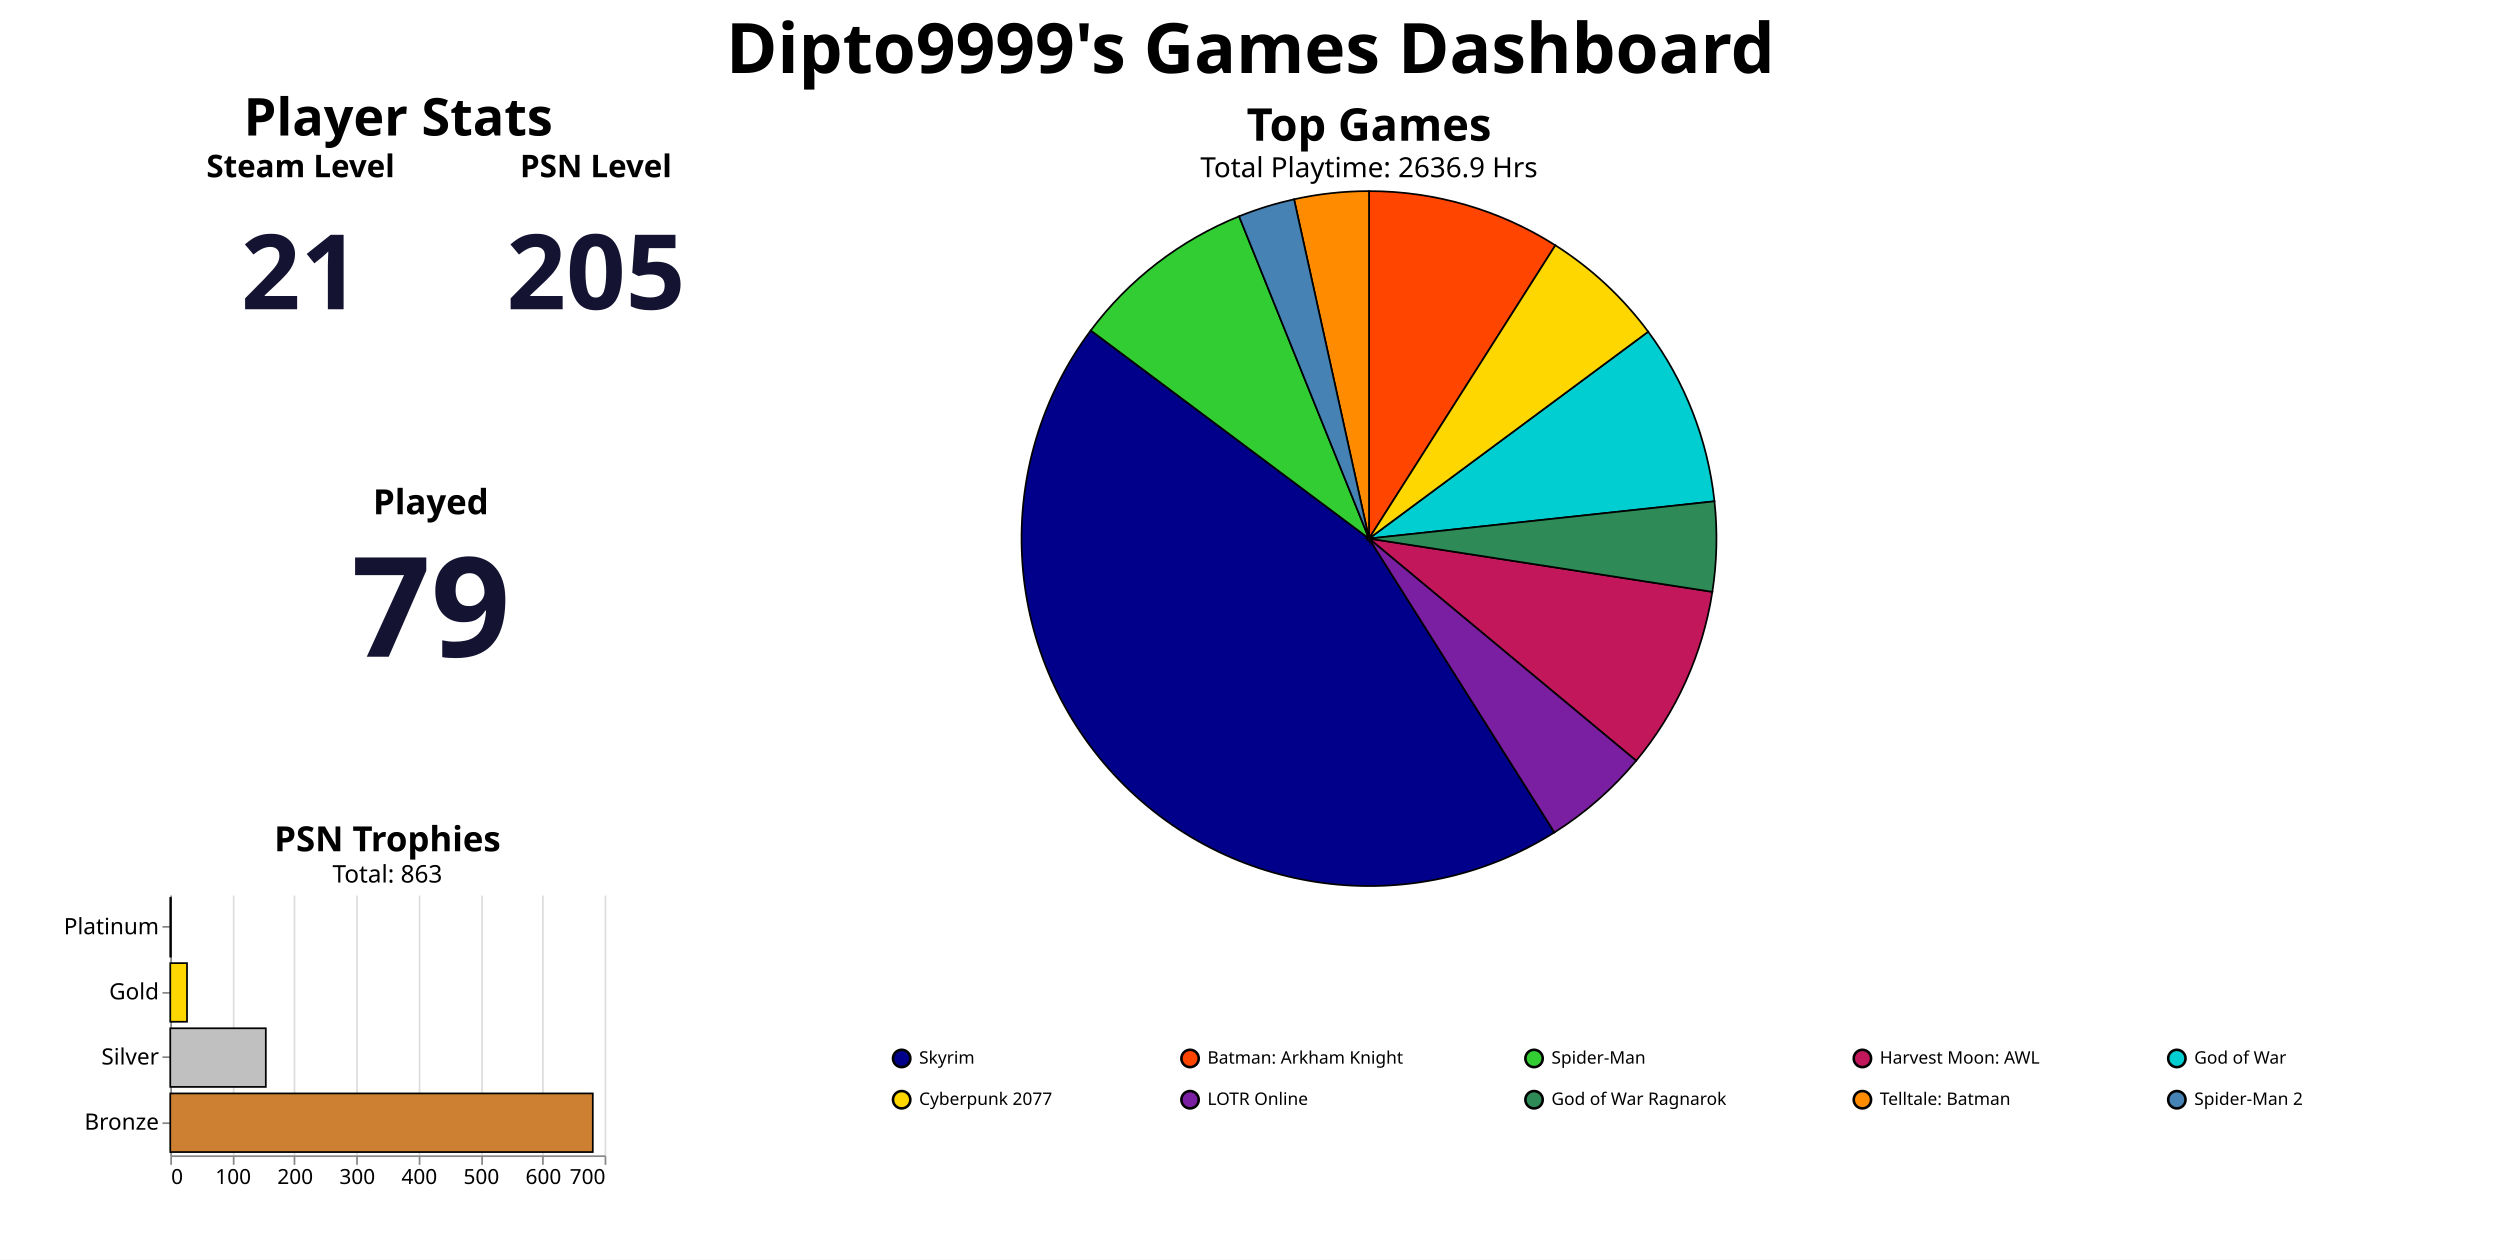
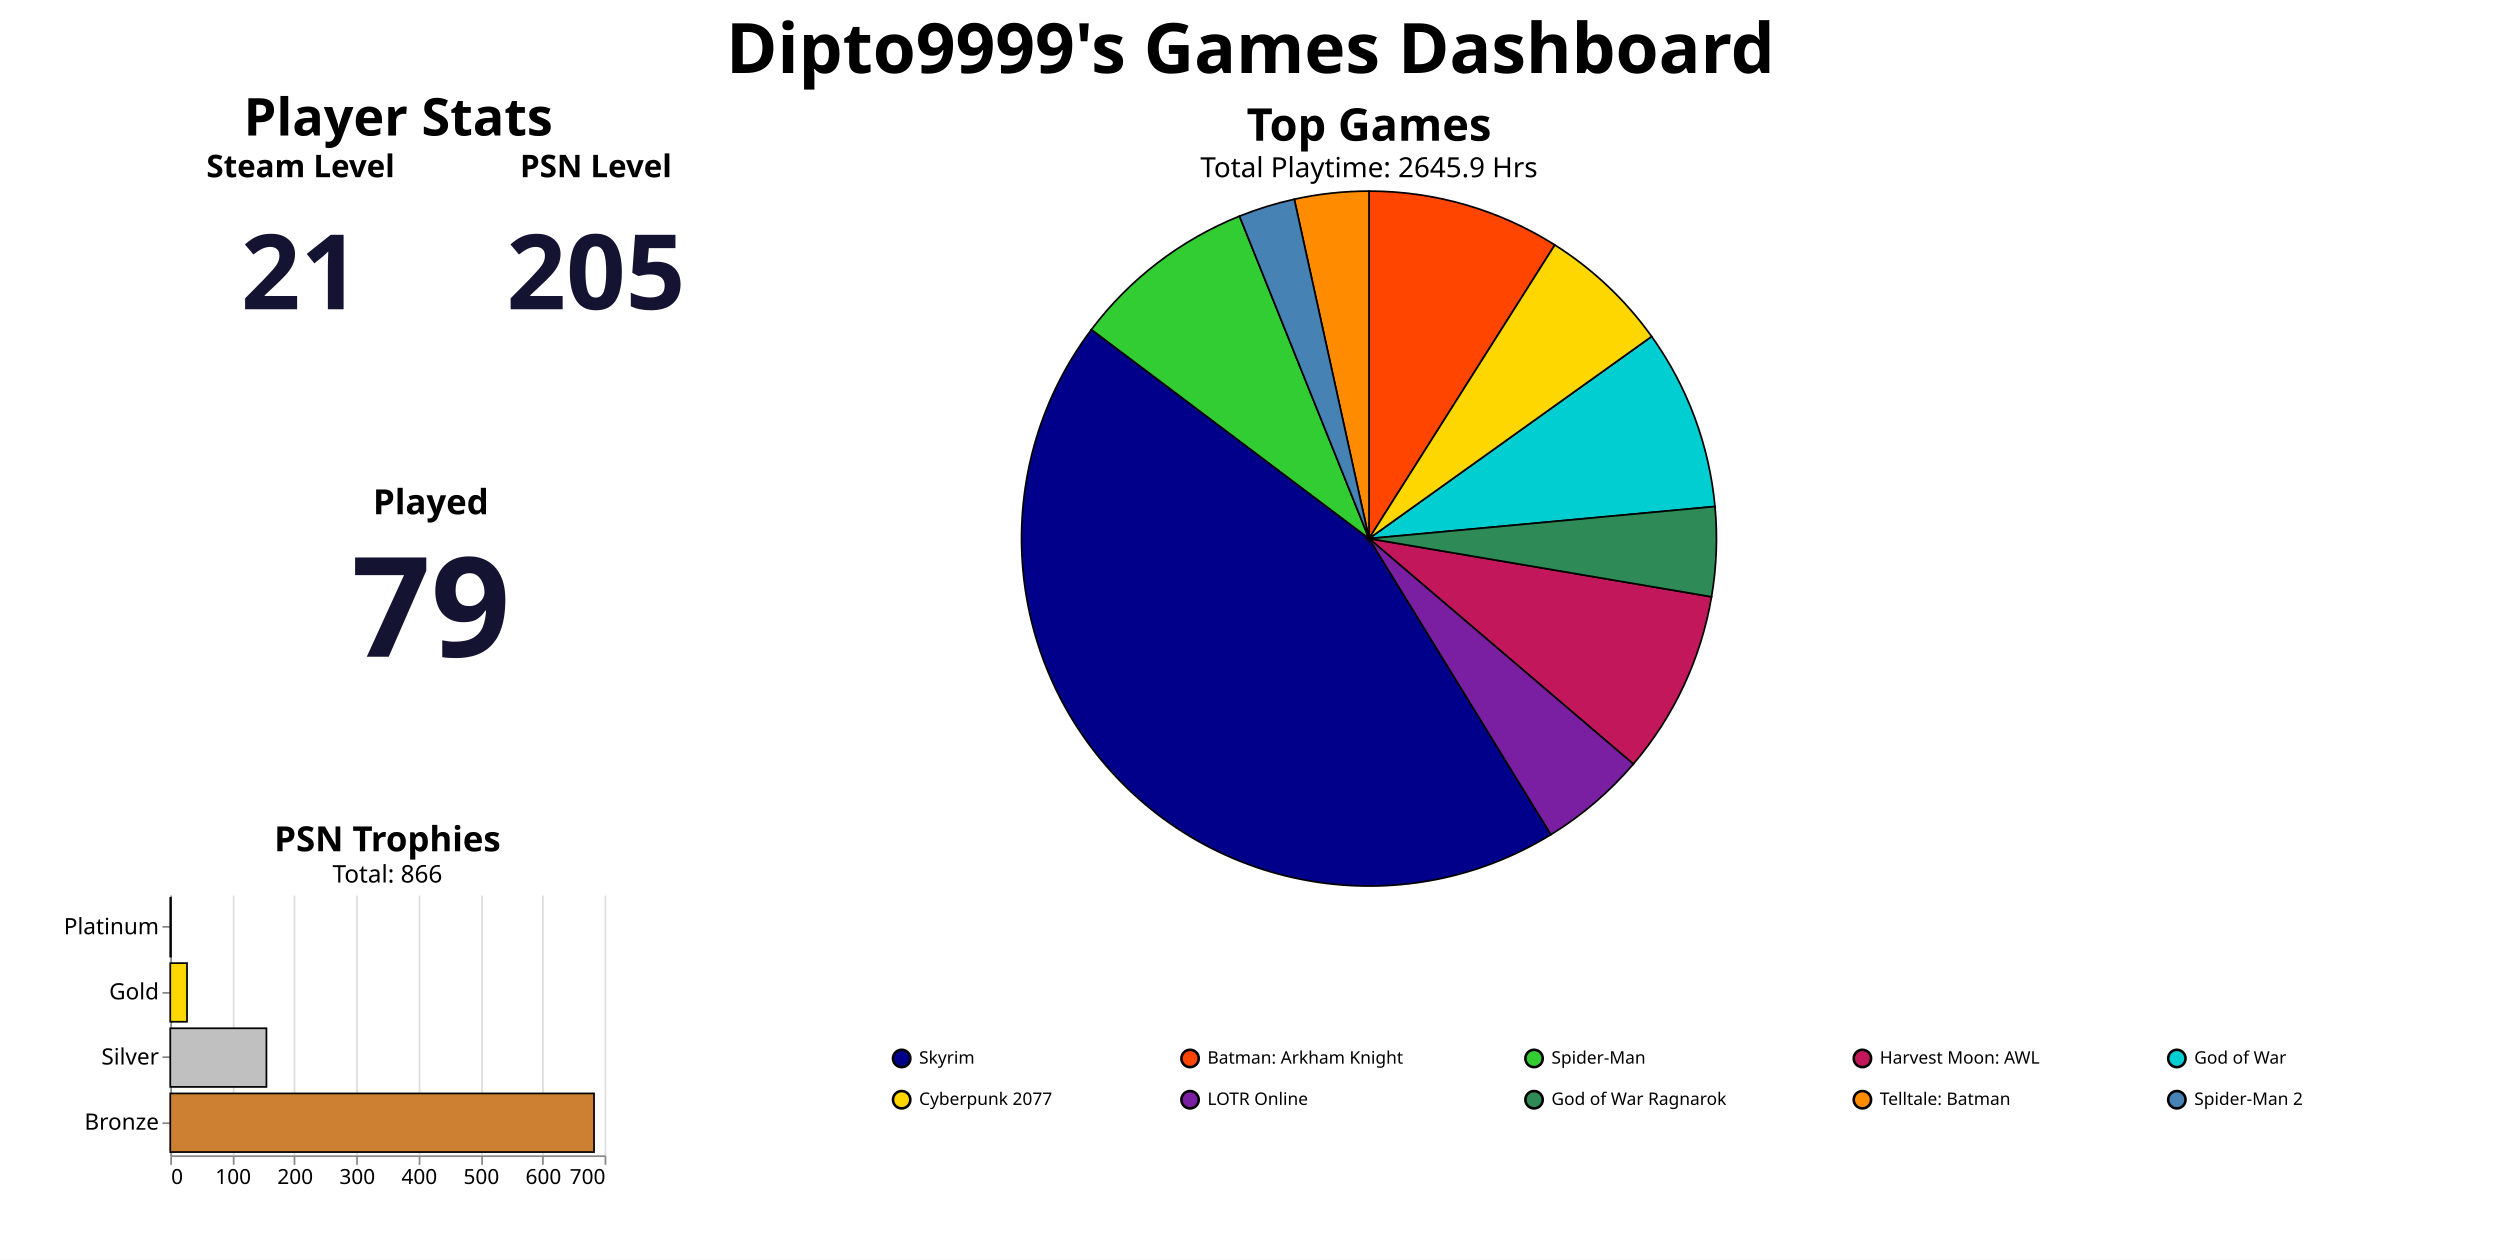
<svg xmlns="http://www.w3.org/2000/svg" version="1.1" class="marks" width="1439" height="725" viewBox="0 0 1439 725">
  <rect width="1439" height="725" fill="white" />
  <g fill="none" stroke-miterlimit="10" transform="translate(98,110)">
    <g class="mark-group role-frame root" role="graphics-object" aria-roledescription="group mark container">
      <g transform="translate(0,0)">
        <path class="background" aria-hidden="true" d="M0,0h0v0h0Z" />
        <g>
          <g class="mark-group role-scope concat_0_group" role="graphics-object" aria-roledescription="group mark container">
            <g transform="translate(0,0)">
              <path class="background" aria-hidden="true" d="M0,0h0v0h0Z" />
              <g>
                <g class="mark-group role-scope concat_0_concat_0_group" role="graphics-object" aria-roledescription="group mark container">
                  <g transform="translate(0,0)">
                    <path class="background" aria-hidden="true" d="M0,0h0v0h0Z" />
                    <g>
                      <g class="mark-group role-scope concat_0_concat_0_concat_0_group" role="graphics-object" aria-roledescription="group mark container">
                        <g transform="translate(0,0)">
                          <path class="background" aria-hidden="true" d="M0,0h150v150h-150Z" stroke="#ddd" stroke-opacity="0" stroke-width="1.5" />
                          <g>
                            <g class="mark-text role-mark concat_0_concat_0_concat_0_marks" role="graphics-object" aria-roledescription="text mark container">
                              <text aria-label="Metric: Steam Level; Value: 21" role="graphics-symbol" aria-roledescription="text mark" text-anchor="middle" transform="translate(75,68)" font-family="sans-serif" font-size="60px" font-weight="bold" fill="#141331">21</text>
                            </g>
                            <g class="mark-group role-title">
                              <g transform="translate(75,-22)">
                                <path class="background" aria-hidden="true" d="M0,0h0v0h0Z" pointer-events="none" />
                                <g>
                                  <g class="mark-text role-title-text" role="graphics-symbol" aria-roledescription="title" aria-label="Title text 'Steam Level'" pointer-events="none">
                                    <text text-anchor="middle" transform="translate(0,14)" font-family="sans-serif" font-size="18px" font-weight="bold" fill="#000" opacity="1">Steam Level</text>
                                  </g>
                                </g>
                                <path class="foreground" aria-hidden="true" d="" pointer-events="none" display="none" />
                              </g>
                            </g>
                          </g>
                          <path class="foreground" aria-hidden="true" d="" display="none" />
                        </g>
                      </g>
                      <g class="mark-group role-scope concat_0_concat_0_concat_1_group" role="graphics-object" aria-roledescription="group mark container">
                        <g transform="translate(170,0)">
                          <path class="background" aria-hidden="true" d="M0,0h150v150h-150Z" stroke="#ddd" stroke-opacity="0" stroke-width="1.5" />
                          <g>
                            <g class="mark-text role-mark concat_0_concat_0_concat_1_marks" role="graphics-object" aria-roledescription="text mark container">
                              <text aria-label="Metric: PSN Level; Value: 205" role="graphics-symbol" aria-roledescription="text mark" text-anchor="middle" transform="translate(75,68)" font-family="sans-serif" font-size="60px" font-weight="bold" fill="#141331">205</text>
                            </g>
                            <g class="mark-group role-title">
                              <g transform="translate(75,-22)">
                                <path class="background" aria-hidden="true" d="M0,0h0v0h0Z" pointer-events="none" />
                                <g>
                                  <g class="mark-text role-title-text" role="graphics-symbol" aria-roledescription="title" aria-label="Title text 'PSN Level'" pointer-events="none">
                                    <text text-anchor="middle" transform="translate(0,14)" font-family="sans-serif" font-size="18px" font-weight="bold" fill="#000" opacity="1">PSN Level</text>
                                  </g>
                                </g>
                                <path class="foreground" aria-hidden="true" d="" pointer-events="none" display="none" />
                              </g>
                            </g>
                          </g>
                          <path class="foreground" aria-hidden="true" d="" display="none" />
                        </g>
                      </g>
                    </g>
                    <path class="foreground" aria-hidden="true" d="" display="none" />
                  </g>
                </g>
                <g class="mark-group role-scope concat_0_concat_1_group" role="graphics-object" aria-roledescription="group mark container">
                  <g transform="translate(0,194)">
                    <path class="background" aria-hidden="true" d="M0,0h300v150h-300Z" stroke="#ddd" stroke-opacity="0" stroke-width="1.5" />
                    <g>
                      <g class="mark-text role-mark concat_0_concat_1_marks" role="graphics-object" aria-roledescription="text mark container">
                        <text aria-label="Metric: Played; Value: 79" role="graphics-symbol" aria-roledescription="text mark" text-anchor="middle" transform="translate(150,74)" font-family="sans-serif" font-size="80px" font-weight="bold" fill="#141331">79</text>
                      </g>
                      <g class="mark-group role-title">
                        <g transform="translate(150,-24)">
                          <path class="background" aria-hidden="true" d="M0,0h0v0h0Z" pointer-events="none" />
                          <g>
                            <g class="mark-text role-title-text" role="graphics-symbol" aria-roledescription="title" aria-label="Title text 'Played'" pointer-events="none">
                              <text text-anchor="middle" transform="translate(0,16)" font-family="sans-serif" font-size="20px" font-weight="bold" fill="#000" opacity="1">Played</text>
                            </g>
                          </g>
                          <path class="foreground" aria-hidden="true" d="" pointer-events="none" display="none" />
                        </g>
                      </g>
                    </g>
                    <path class="foreground" aria-hidden="true" d="" display="none" />
                  </g>
                </g>
                <g class="mark-group role-scope concat_0_concat_2_group" role="graphics-object" aria-roledescription="group mark container">
                  <g transform="translate(0,405)">
                    <path class="background" aria-hidden="true" d="M0,0h250v150h-250Z" stroke="#ddd" stroke-opacity="0" stroke-width="1.5" />
                    <g>
                      <g class="mark-group role-axis" aria-hidden="true">
                        <g transform="translate(0.5,150.5)">
                          <path class="background" aria-hidden="true" d="M0,0h0v0h0Z" pointer-events="none" />
                          <g>
                            <g class="mark-rule role-axis-grid" pointer-events="none">
                              <line transform="translate(0,0)" x2="0" y2="-150" stroke="#ddd" stroke-width="1" opacity="1" />
                              <line transform="translate(36,0)" x2="0" y2="-150" stroke="#ddd" stroke-width="1" opacity="1" />
                              <line transform="translate(71,0)" x2="0" y2="-150" stroke="#ddd" stroke-width="1" opacity="1" />
                              <line transform="translate(107,0)" x2="0" y2="-150" stroke="#ddd" stroke-width="1" opacity="1" />
                              <line transform="translate(143,0)" x2="0" y2="-150" stroke="#ddd" stroke-width="1" opacity="1" />
                              <line transform="translate(179,0)" x2="0" y2="-150" stroke="#ddd" stroke-width="1" opacity="1" />
                              <line transform="translate(214,0)" x2="0" y2="-150" stroke="#ddd" stroke-width="1" opacity="1" />
                              <line transform="translate(250,0)" x2="0" y2="-150" stroke="#ddd" stroke-width="1" opacity="1" />
                            </g>
                          </g>
                          <path class="foreground" aria-hidden="true" d="" pointer-events="none" display="none" />
                        </g>
                      </g>
                      <g class="mark-group role-axis" role="graphics-symbol" aria-roledescription="axis" aria-label="X-axis for a linear scale with values from 0 to 700">
                        <g transform="translate(0.5,150.5)">
                          <path class="background" aria-hidden="true" d="M0,0h0v0h0Z" pointer-events="none" />
                          <g>
                            <g class="mark-rule role-axis-tick" pointer-events="none">
                              <line transform="translate(0,0)" x2="0" y2="5" stroke="#888" stroke-width="1" opacity="1" />
                              <line transform="translate(36,0)" x2="0" y2="5" stroke="#888" stroke-width="1" opacity="1" />
                              <line transform="translate(71,0)" x2="0" y2="5" stroke="#888" stroke-width="1" opacity="1" />
                              <line transform="translate(107,0)" x2="0" y2="5" stroke="#888" stroke-width="1" opacity="1" />
                              <line transform="translate(143,0)" x2="0" y2="5" stroke="#888" stroke-width="1" opacity="1" />
                              <line transform="translate(179,0)" x2="0" y2="5" stroke="#888" stroke-width="1" opacity="1" />
                              <line transform="translate(214,0)" x2="0" y2="5" stroke="#888" stroke-width="1" opacity="1" />
                              <line transform="translate(250,0)" x2="0" y2="5" stroke="#888" stroke-width="1" opacity="1" />
                            </g>
                            <g class="mark-text role-axis-label" pointer-events="none">
                              <text text-anchor="start" transform="translate(0,16)" font-family="sans-serif" font-size="12px" fill="#000" opacity="1">0</text>
                              <text text-anchor="middle" transform="translate(35.71429,16)" font-family="sans-serif" font-size="12px" fill="#000" opacity="1">100</text>
                              <text text-anchor="middle" transform="translate(71.42857,16)" font-family="sans-serif" font-size="12px" fill="#000" opacity="1">200</text>
                              <text text-anchor="middle" transform="translate(107.1429,16)" font-family="sans-serif" font-size="12px" fill="#000" opacity="1">300</text>
                              <text text-anchor="middle" transform="translate(142.8571,16)" font-family="sans-serif" font-size="12px" fill="#000" opacity="1">400</text>
                              <text text-anchor="middle" transform="translate(178.5714,16)" font-family="sans-serif" font-size="12px" fill="#000" opacity="1">500</text>
                              <text text-anchor="middle" transform="translate(214.2857,16)" font-family="sans-serif" font-size="12px" fill="#000" opacity="1">600</text>
                              <text text-anchor="end" transform="translate(250,16)" font-family="sans-serif" font-size="12px" fill="#000" opacity="1">700</text>
                            </g>
                            <g class="mark-rule role-axis-domain" pointer-events="none">
                              <line transform="translate(0,0)" x2="250" y2="0" stroke="#888" stroke-width="1" opacity="1" />
                            </g>
                          </g>
                          <path class="foreground" aria-hidden="true" d="" pointer-events="none" display="none" />
                        </g>
                      </g>
                      <g class="mark-group role-axis" role="graphics-symbol" aria-roledescription="axis" aria-label="Y-axis for a discrete scale with 4 values: Platinum, Gold, Silver, Bronze">
                        <g transform="translate(0.5,0.5)">
                          <path class="background" aria-hidden="true" d="M0,0h0v0h0Z" pointer-events="none" />
                          <g>
                            <g class="mark-rule role-axis-tick" pointer-events="none">
                              <line transform="translate(0,18)" x2="-5" y2="0" stroke="#888" stroke-width="1" opacity="1" />
                              <line transform="translate(0,56)" x2="-5" y2="0" stroke="#888" stroke-width="1" opacity="1" />
                              <line transform="translate(0,93)" x2="-5" y2="0" stroke="#888" stroke-width="1" opacity="1" />
                              <line transform="translate(0,131)" x2="-5" y2="0" stroke="#888" stroke-width="1" opacity="1" />
                            </g>
                            <g class="mark-text role-axis-label" pointer-events="none">
                              <text text-anchor="end" transform="translate(-7,22.25)" font-family="sans-serif" font-size="13px" fill="#000" opacity="1">Platinum</text>
                              <text text-anchor="end" transform="translate(-7,59.75)" font-family="sans-serif" font-size="13px" fill="#000" opacity="1">Gold</text>
                              <text text-anchor="end" transform="translate(-7,97.25)" font-family="sans-serif" font-size="13px" fill="#000" opacity="1">Silver</text>
                              <text text-anchor="end" transform="translate(-7,134.75)" font-family="sans-serif" font-size="13px" fill="#000" opacity="1">Bronze</text>
                            </g>
                            <g class="mark-rule role-axis-domain" pointer-events="none">
                              <line transform="translate(0,0)" x2="0" y2="150" stroke="#888" stroke-width="1" opacity="1" />
                            </g>
                          </g>
                          <path class="foreground" aria-hidden="true" d="" pointer-events="none" display="none" />
                        </g>
                      </g>
                      <g class="mark-rect role-mark concat_0_concat_2_marks" role="graphics-object" aria-roledescription="rect mark container">
                        <path aria-label="count: 1; type: Platinum; Trophy: Platinum; Count: 1" role="graphics-symbol" aria-roledescription="bar" d="M0,1.875h0.357v33.75h-0.357Z" fill="#B9F2FF" stroke="black" stroke-width="1" />
                        <path aria-label="count: 27; type: Gold; Trophy: Gold; Count: 27" role="graphics-symbol" aria-roledescription="bar" d="M0,39.375h9.643v33.75h-9.643Z" fill="#FFD700" stroke="black" stroke-width="1" />
-                         <path aria-label="count: 154; type: Silver; Trophy: Silver; Count: 154" role="graphics-symbol" aria-roledescription="bar" d="M0,76.875h55v33.75h-55Z" fill="#C0C0C0" stroke="black" stroke-width="1" />
-                         <path aria-label="count: 681; type: Bronze; Trophy: Bronze; Count: 681" role="graphics-symbol" aria-roledescription="bar" d="M0,114.375h243.214v33.75h-243.214Z" fill="#CD7F32" stroke="black" stroke-width="1" />
+                         <path aria-label="count: 155; type: Silver; Trophy: Silver; Count: 155" role="graphics-symbol" aria-roledescription="bar" d="M0,76.875h55.357v33.75h-55.357Z" fill="#C0C0C0" stroke="black" stroke-width="1" />
+                         <path aria-label="count: 683; type: Bronze; Trophy: Bronze; Count: 683" role="graphics-symbol" aria-roledescription="bar" d="M0,114.375h243.929v33.75h-243.929Z" fill="#CD7F32" stroke="black" stroke-width="1" />
                      </g>
                      <g class="mark-group role-title">
                        <g transform="translate(125,-41)">
                          <path class="background" aria-hidden="true" d="M0,0h0v0h0Z" pointer-events="none" />
                          <g>
                            <g class="mark-text role-title-text" role="graphics-symbol" aria-roledescription="title" aria-label="Title text 'PSN Trophies'" pointer-events="none">
                              <text text-anchor="middle" transform="translate(0,16)" font-family="sans-serif" font-size="20px" font-weight="bold" fill="#000" opacity="1">PSN Trophies</text>
                            </g>
-                             <g class="mark-text role-title-subtitle" role="graphics-symbol" aria-roledescription="subtitle" aria-label="Subtitle text 'Total: 863'" pointer-events="none">
-                               <text text-anchor="middle" transform="translate(0,34)" font-family="sans-serif" font-size="14px" fill="#000" opacity="1">Total: 863</text>
+                             <g class="mark-text role-title-subtitle" role="graphics-symbol" aria-roledescription="subtitle" aria-label="Subtitle text 'Total: 866'" pointer-events="none">
+                               <text text-anchor="middle" transform="translate(0,34)" font-family="sans-serif" font-size="14px" fill="#000" opacity="1">Total: 866</text>
                            </g>
                          </g>
                          <path class="foreground" aria-hidden="true" d="" pointer-events="none" display="none" />
                        </g>
                      </g>
                    </g>
                    <path class="foreground" aria-hidden="true" d="" display="none" />
                  </g>
                </g>
                <g class="mark-group role-title">
                  <g transform="translate(131.2109,-56)">
                    <path class="background" aria-hidden="true" d="M0,0h0v0h0Z" pointer-events="none" />
                    <g>
                      <g class="mark-text role-title-text" role="graphics-symbol" aria-roledescription="title" aria-label="Title text 'Player Stats'" pointer-events="none">
                        <text text-anchor="middle" transform="translate(0,24)" font-family="sans-serif" font-size="30px" font-weight="bold" fill="#000" opacity="1">Player Stats</text>
                      </g>
                    </g>
                    <path class="foreground" aria-hidden="true" d="" pointer-events="none" display="none" />
                  </g>
                </g>
              </g>
              <path class="foreground" aria-hidden="true" d="" display="none" />
            </g>
          </g>
          <g class="mark-group role-scope concat_1_group" role="graphics-object" aria-roledescription="group mark container">
            <g transform="translate(340,0)">
              <path class="background" aria-hidden="true" d="M0,0h700v400h-700Z" />
              <g>
                <g class="mark-arc role-mark concat_1_marks" role="graphics-object" aria-roledescription="arc mark container">
-                   <path aria-label="playtime_percentage: 44.18; name: Skyrim; Game: Skyrim; Time (Hrs): 845.3; Playtime (%): 44.18" role="graphics-symbol" aria-roledescription="arc mark" transform="translate(350,200)" d="M-160.163,-119.782A200,200,0,0,0,106.741,169.134L0,0Z" fill="#00008B" stroke="black" stroke-width="1" />
-                   <path aria-label="playtime_percentage: 9.01; name: Batman: Arkham Knight; Game: Batman: Arkham Knight; Time (Hrs): 172.4; Playtime (%): 9.01" role="graphics-symbol" aria-roledescription="arc mark" transform="translate(350,200)" d="M107.271,-168.798A200,200,0,0,0,0,-200L0,0Z" fill="#FF4500" stroke="black" stroke-width="1" />
-                   <path aria-label="playtime_percentage: 8.68; name: Spider-Man; Game: Spider-Man; Time (Hrs): 166.1; Playtime (%): 8.68" role="graphics-symbol" aria-roledescription="arc mark" transform="translate(350,200)" d="M-74.792,-185.489A200,200,0,0,0,-160.163,-119.782L0,0Z" fill="#32CD32" stroke="black" stroke-width="1" />
-                   <path aria-label="playtime_percentage: 8.59; name: Harvest Moon: AWL; Game: Harvest Moon: AWL; Time (Hrs): 164.3; Playtime (%): 8.59" role="graphics-symbol" aria-roledescription="arc mark" transform="translate(350,200)" d="M153.782,127.872A200,200,0,0,0,197.635,30.666L0,0Z" fill="#C2185B" stroke="black" stroke-width="1" />
-                   <path aria-label="playtime_percentage: 8.44; name: God of War; Game: God of War; Time (Hrs): 161.5; Playtime (%): 8.44" role="graphics-symbol" aria-roledescription="arc mark" transform="translate(350,200)" d="M198.847,-21.447A200,200,0,0,0,160.688,-119.077L0,0Z" fill="#00CED1" stroke="black" stroke-width="1" />
-                   <path aria-label="playtime_percentage: 5.84; name: Cyberpunk 2077; Game: Cyberpunk 2077; Time (Hrs): 111.8; Playtime (%): 5.84" role="graphics-symbol" aria-roledescription="arc mark" transform="translate(350,200)" d="M160.688,-119.077A200,200,0,0,0,107.271,-168.798L0,0Z" fill="#FFD700" stroke="black" stroke-width="1" />
-                   <path aria-label="playtime_percentage: 5; name: LOTR Online; Game: LOTR Online; Time (Hrs): 95.7; Playtime (%): 5.00" role="graphics-symbol" aria-roledescription="arc mark" transform="translate(350,200)" d="M106.741,169.134A200,200,0,0,0,153.782,127.872L0,0Z" fill="#7B1FA2" stroke="black" stroke-width="1" />
-                   <path aria-label="playtime_percentage: 4.16; name: God of War Ragnarok; Game: God of War Ragnarok; Time (Hrs): 79.6; Playtime (%): 4.16" role="graphics-symbol" aria-roledescription="arc mark" transform="translate(350,200)" d="M197.635,30.666A200,200,0,0,0,198.847,-21.447L0,0Z" fill="#2E8B57" stroke="black" stroke-width="1" />
-                   <path aria-label="playtime_percentage: 3.46; name: Telltale: Batman; Game: Telltale: Batman; Time (Hrs): 66.2; Playtime (%): 3.46" role="graphics-symbol" aria-roledescription="arc mark" transform="translate(350,200)" d="M0,-200A200,200,0,0,0,-43.138,-195.292L0,0Z" fill="#FF8C00" stroke="black" stroke-width="1" />
-                   <path aria-label="playtime_percentage: 2.64; name: Spider-Man 2; Game: Spider-Man 2; Time (Hrs): 50.5; Playtime (%): 2.64" role="graphics-symbol" aria-roledescription="arc mark" transform="translate(350,200)" d="M-43.138,-195.292A200,200,0,0,0,-74.792,-185.489L0,0Z" fill="#4682B4" stroke="black" stroke-width="1" />
+                   <path aria-label="playtime_percentage: 44.04; name: Skyrim; Game: Skyrim; Time (Hrs): 845.3; Playtime (%): 44.04" role="graphics-symbol" aria-roledescription="arc mark" transform="translate(350,200)" d="M-159.786,-120.285A200,200,0,0,0,104.714,170.397L0,0Z" fill="#00008B" stroke="black" stroke-width="1" />
+                   <path aria-label="playtime_percentage: 8.98; name: Batman: Arkham Knight; Game: Batman: Arkham Knight; Time (Hrs): 172.4; Playtime (%): 8.98" role="graphics-symbol" aria-roledescription="arc mark" transform="translate(350,200)" d="M106.953,-169A200,200,0,0,0,0,-200L0,0Z" fill="#FF4500" stroke="black" stroke-width="1" />
+                   <path aria-label="playtime_percentage: 8.65; name: Spider-Man; Game: Spider-Man; Time (Hrs): 166.1; Playtime (%): 8.65" role="graphics-symbol" aria-roledescription="arc mark" transform="translate(350,200)" d="M-74.559,-185.583A200,200,0,0,0,-159.786,-120.285L0,0Z" fill="#32CD32" stroke="black" stroke-width="1" />
+                   <path aria-label="playtime_percentage: 8.56; name: Harvest Moon: AWL; Game: Harvest Moon: AWL; Time (Hrs): 164.3; Playtime (%): 8.56" role="graphics-symbol" aria-roledescription="arc mark" transform="translate(350,200)" d="M152.163,129.794A200,200,0,0,0,197.171,33.519L0,0Z" fill="#C2185B" stroke="black" stroke-width="1" />
+                   <path aria-label="playtime_percentage: 8.41; name: God of War; Game: God of War; Time (Hrs): 161.5; Playtime (%): 8.41" role="graphics-symbol" aria-roledescription="arc mark" transform="translate(350,200)" d="M199.148,-18.446A200,200,0,0,0,162.685,-116.334L0,0Z" fill="#00CED1" stroke="black" stroke-width="1" />
+                   <path aria-label="playtime_percentage: 6.14; name: Cyberpunk 2077; Game: Cyberpunk 2077; Time (Hrs): 117.8; Playtime (%): 6.14" role="graphics-symbol" aria-roledescription="arc mark" transform="translate(350,200)" d="M162.685,-116.334A200,200,0,0,0,106.953,-169L0,0Z" fill="#FFD700" stroke="black" stroke-width="1" />
+                   <path aria-label="playtime_percentage: 4.99; name: LOTR Online; Game: LOTR Online; Time (Hrs): 95.7; Playtime (%): 4.99" role="graphics-symbol" aria-roledescription="arc mark" transform="translate(350,200)" d="M104.714,170.397A200,200,0,0,0,152.163,129.794L0,0Z" fill="#7B1FA2" stroke="black" stroke-width="1" />
+                   <path aria-label="playtime_percentage: 4.15; name: God of War Ragnarok; Game: God of War Ragnarok; Time (Hrs): 79.6; Playtime (%): 4.15" role="graphics-symbol" aria-roledescription="arc mark" transform="translate(350,200)" d="M197.171,33.519A200,200,0,0,0,199.148,-18.446L0,0Z" fill="#2E8B57" stroke="black" stroke-width="1" />
+                   <path aria-label="playtime_percentage: 3.45; name: Telltale: Batman; Game: Telltale: Batman; Time (Hrs): 66.2; Playtime (%): 3.45" role="graphics-symbol" aria-roledescription="arc mark" transform="translate(350,200)" d="M0,-200A200,200,0,0,0,-43.015,-195.319L0,0Z" fill="#FF8C00" stroke="black" stroke-width="1" />
+                   <path aria-label="playtime_percentage: 2.63; name: Spider-Man 2; Game: Spider-Man 2; Time (Hrs): 50.5; Playtime (%): 2.63" role="graphics-symbol" aria-roledescription="arc mark" transform="translate(350,200)" d="M-43.015,-195.319A200,200,0,0,0,-74.559,-185.583L0,0Z" fill="#4682B4" stroke="black" stroke-width="1" />
                </g>
                <g class="mark-group role-legend" role="graphics-symbol" aria-roledescription="legend" aria-label="Symbol legend for fill color with 10 values: Skyrim, Batman: Arkham Knight, Spider-Man, Harvest Moon: AWL, God of War, ending with Spider-Man 2">
                  <g transform="translate(0,418)">
                    <path class="background" aria-hidden="true" d="M0,0h961v187h-961Z" pointer-events="none" />
                    <g>
                      <g class="mark-group role-legend-entry">
                        <g transform="translate(75,75)">
                          <path class="background" aria-hidden="true" d="M0,0h0v0h0Z" pointer-events="none" />
                          <g>
                            <g class="mark-group role-scope" role="graphics-object" aria-roledescription="group mark container">
                              <g transform="translate(0,0.25)">
                                <path class="background" aria-hidden="true" d="M0,0h89.384v12.5h-89.384Z" pointer-events="none" opacity="1" />
                                <g>
                                  <g class="mark-symbol role-legend-symbol" pointer-events="none">
                                    <path transform="translate(6,6)" d="M5,0A5,5,0,1,1,-5,0A5,5,0,1,1,5,0" fill="#00008B" stroke="black" stroke-width="1.5" opacity="1" />
                                  </g>
                                  <g class="mark-text role-legend-label" pointer-events="none">
                                    <text text-anchor="start" transform="translate(16,9)" font-family="sans-serif" font-size="10px" fill="#000" opacity="1">Skyrim</text>
                                  </g>
                                </g>
                                <path class="foreground" aria-hidden="true" d="" pointer-events="none" display="none" />
                              </g>
                              <g transform="translate(166,0.25)">
                                <path class="background" aria-hidden="true" d="M0,0h121.054v12.5h-121.054Z" pointer-events="none" opacity="1" />
                                <g>
                                  <g class="mark-symbol role-legend-symbol" pointer-events="none">
                                    <path transform="translate(6,6)" d="M5,0A5,5,0,1,1,-5,0A5,5,0,1,1,5,0" fill="#FF4500" stroke="black" stroke-width="1.5" opacity="1" />
                                  </g>
                                  <g class="mark-text role-legend-label" pointer-events="none">
                                    <text text-anchor="start" transform="translate(16,9)" font-family="sans-serif" font-size="10px" fill="#000" opacity="1">Batman: Arkham Knight</text>
                                  </g>
                                </g>
                                <path class="foreground" aria-hidden="true" d="" pointer-events="none" display="none" />
                              </g>
                              <g transform="translate(364,0.25)">
                                <path class="background" aria-hidden="true" d="M0,0h112.895v12.5h-112.895Z" pointer-events="none" opacity="1" />
                                <g>
                                  <g class="mark-symbol role-legend-symbol" pointer-events="none">
                                    <path transform="translate(6,6)" d="M5,0A5,5,0,1,1,-5,0A5,5,0,1,1,5,0" fill="#32CD32" stroke="black" stroke-width="1.5" opacity="1" />
                                  </g>
                                  <g class="mark-text role-legend-label" pointer-events="none">
                                    <text text-anchor="start" transform="translate(16,9)" font-family="sans-serif" font-size="10px" fill="#000" opacity="1">Spider-Man</text>
                                  </g>
                                </g>
                                <path class="foreground" aria-hidden="true" d="" pointer-events="none" display="none" />
                              </g>
                              <g transform="translate(553,0.25)">
                                <path class="background" aria-hidden="true" d="M0,0h104.55v12.5h-104.55Z" pointer-events="none" opacity="1" />
                                <g>
                                  <g class="mark-symbol role-legend-symbol" pointer-events="none">
                                    <path transform="translate(6,6)" d="M5,0A5,5,0,1,1,-5,0A5,5,0,1,1,5,0" fill="#C2185B" stroke="black" stroke-width="1.5" opacity="1" />
                                  </g>
                                  <g class="mark-text role-legend-label" pointer-events="none">
                                    <text text-anchor="start" transform="translate(16,9)" font-family="sans-serif" font-size="10px" fill="#000" opacity="1">Harvest Moon: AWL</text>
                                  </g>
                                </g>
                                <path class="foreground" aria-hidden="true" d="" pointer-events="none" display="none" />
                              </g>
                              <g transform="translate(734,0.25)">
                                <path class="background" aria-hidden="true" d="M0,0h76.029v12.5h-76.029Z" pointer-events="none" opacity="1" />
                                <g>
                                  <g class="mark-symbol role-legend-symbol" pointer-events="none">
                                    <path transform="translate(6,6)" d="M5,0A5,5,0,1,1,-5,0A5,5,0,1,1,5,0" fill="#00CED1" stroke="black" stroke-width="1.5" opacity="1" />
                                  </g>
                                  <g class="mark-text role-legend-label" pointer-events="none">
                                    <text text-anchor="start" transform="translate(16,9)" font-family="sans-serif" font-size="10px" fill="#000" opacity="1">God of War</text>
                                  </g>
                                </g>
                                <path class="foreground" aria-hidden="true" d="" pointer-events="none" display="none" />
                              </g>
                              <g transform="translate(0,24)">
                                <path class="background" aria-hidden="true" d="M0,0h89.384v12.5h-89.384Z" pointer-events="none" opacity="1" />
                                <g>
                                  <g class="mark-symbol role-legend-symbol" pointer-events="none">
                                    <path transform="translate(6,6)" d="M5,0A5,5,0,1,1,-5,0A5,5,0,1,1,5,0" fill="#FFD700" stroke="black" stroke-width="1.5" opacity="1" />
                                  </g>
                                  <g class="mark-text role-legend-label" pointer-events="none">
                                    <text text-anchor="start" transform="translate(16,9)" font-family="sans-serif" font-size="10px" fill="#000" opacity="1">Cyberpunk 2077</text>
                                  </g>
                                </g>
                                <path class="foreground" aria-hidden="true" d="" pointer-events="none" display="none" />
                              </g>
                              <g transform="translate(166,24)">
                                <path class="background" aria-hidden="true" d="M0,0h121.054v12.5h-121.054Z" pointer-events="none" opacity="1" />
                                <g>
                                  <g class="mark-symbol role-legend-symbol" pointer-events="none">
                                    <path transform="translate(6,6)" d="M5,0A5,5,0,1,1,-5,0A5,5,0,1,1,5,0" fill="#7B1FA2" stroke="black" stroke-width="1.5" opacity="1" />
                                  </g>
                                  <g class="mark-text role-legend-label" pointer-events="none">
                                    <text text-anchor="start" transform="translate(16,9)" font-family="sans-serif" font-size="10px" fill="#000" opacity="1">LOTR Online</text>
                                  </g>
                                </g>
                                <path class="foreground" aria-hidden="true" d="" pointer-events="none" display="none" />
                              </g>
                              <g transform="translate(364,24)">
                                <path class="background" aria-hidden="true" d="M0,0h112.895v12.5h-112.895Z" pointer-events="none" opacity="1" />
                                <g>
                                  <g class="mark-symbol role-legend-symbol" pointer-events="none">
                                    <path transform="translate(6,6)" d="M5,0A5,5,0,1,1,-5,0A5,5,0,1,1,5,0" fill="#2E8B57" stroke="black" stroke-width="1.5" opacity="1" />
                                  </g>
                                  <g class="mark-text role-legend-label" pointer-events="none">
                                    <text text-anchor="start" transform="translate(16,9)" font-family="sans-serif" font-size="10px" fill="#000" opacity="1">God of War Ragnarok</text>
                                  </g>
                                </g>
                                <path class="foreground" aria-hidden="true" d="" pointer-events="none" display="none" />
                              </g>
                              <g transform="translate(553,24)">
                                <path class="background" aria-hidden="true" d="M0,0h104.55v12.5h-104.55Z" pointer-events="none" opacity="1" />
                                <g>
                                  <g class="mark-symbol role-legend-symbol" pointer-events="none">
                                    <path transform="translate(6,6)" d="M5,0A5,5,0,1,1,-5,0A5,5,0,1,1,5,0" fill="#FF8C00" stroke="black" stroke-width="1.5" opacity="1" />
                                  </g>
                                  <g class="mark-text role-legend-label" pointer-events="none">
                                    <text text-anchor="start" transform="translate(16,9)" font-family="sans-serif" font-size="10px" fill="#000" opacity="1">Telltale: Batman</text>
                                  </g>
                                </g>
                                <path class="foreground" aria-hidden="true" d="" pointer-events="none" display="none" />
                              </g>
                              <g transform="translate(734,24)">
                                <path class="background" aria-hidden="true" d="M0,0h76.029v12.5h-76.029Z" pointer-events="none" opacity="1" />
                                <g>
                                  <g class="mark-symbol role-legend-symbol" pointer-events="none">
                                    <path transform="translate(6,6)" d="M5,0A5,5,0,1,1,-5,0A5,5,0,1,1,5,0" fill="#4682B4" stroke="black" stroke-width="1.5" opacity="1" />
                                  </g>
                                  <g class="mark-text role-legend-label" pointer-events="none">
                                    <text text-anchor="start" transform="translate(16,9)" font-family="sans-serif" font-size="10px" fill="#000" opacity="1">Spider-Man 2</text>
                                  </g>
                                </g>
                                <path class="foreground" aria-hidden="true" d="" pointer-events="none" display="none" />
                              </g>
                            </g>
                          </g>
                          <path class="foreground" aria-hidden="true" d="" pointer-events="none" display="none" />
                        </g>
                      </g>
                    </g>
                    <path class="foreground" aria-hidden="true" d="" pointer-events="none" display="none" />
                  </g>
                </g>
                <g class="mark-group role-title">
                  <g transform="translate(350,-50)">
                    <path class="background" aria-hidden="true" d="M0,0h0v0h0Z" pointer-events="none" />
                    <g>
                      <g class="mark-text role-title-text" role="graphics-symbol" aria-roledescription="title" aria-label="Title text 'Top Games'" pointer-events="none">
                        <text text-anchor="middle" transform="translate(0,21)" font-family="sans-serif" font-size="26px" font-weight="bold" fill="#000" opacity="1">Top Games</text>
                      </g>
-                       <g class="mark-text role-title-subtitle" role="graphics-symbol" aria-roledescription="subtitle" aria-label="Subtitle text 'Total Playtime: 2636.9 Hrs'" pointer-events="none">
-                         <text text-anchor="middle" transform="translate(0,42)" font-family="sans-serif" font-size="16px" fill="#000" opacity="1">Total Playtime: 2636.9 Hrs</text>
+                       <g class="mark-text role-title-subtitle" role="graphics-symbol" aria-roledescription="subtitle" aria-label="Subtitle text 'Total Playtime: 2645.9 Hrs'" pointer-events="none">
+                         <text text-anchor="middle" transform="translate(0,42)" font-family="sans-serif" font-size="16px" fill="#000" opacity="1">Total Playtime: 2645.9 Hrs</text>
                      </g>
                    </g>
                    <path class="foreground" aria-hidden="true" d="" pointer-events="none" display="none" />
                  </g>
                </g>
              </g>
              <path class="foreground" aria-hidden="true" d="" display="none" />
            </g>
          </g>
          <g class="mark-group role-title">
            <g transform="translate(621.7109,-100)">
              <path class="background" aria-hidden="true" d="M0,0h0v0h0Z" pointer-events="none" />
              <g>
                <g class="mark-text role-title-text" role="graphics-symbol" aria-roledescription="title" aria-label="Title text 'Dipto9999's Games Dashboard'" pointer-events="none">
                  <text text-anchor="middle" transform="translate(0,32)" font-family="sans-serif" font-size="40px" font-weight="bold" fill="#000" opacity="1">Dipto9999's Games Dashboard</text>
                </g>
              </g>
              <path class="foreground" aria-hidden="true" d="" pointer-events="none" display="none" />
            </g>
          </g>
        </g>
        <path class="foreground" aria-hidden="true" d="" display="none" />
      </g>
    </g>
  </g>
</svg>
